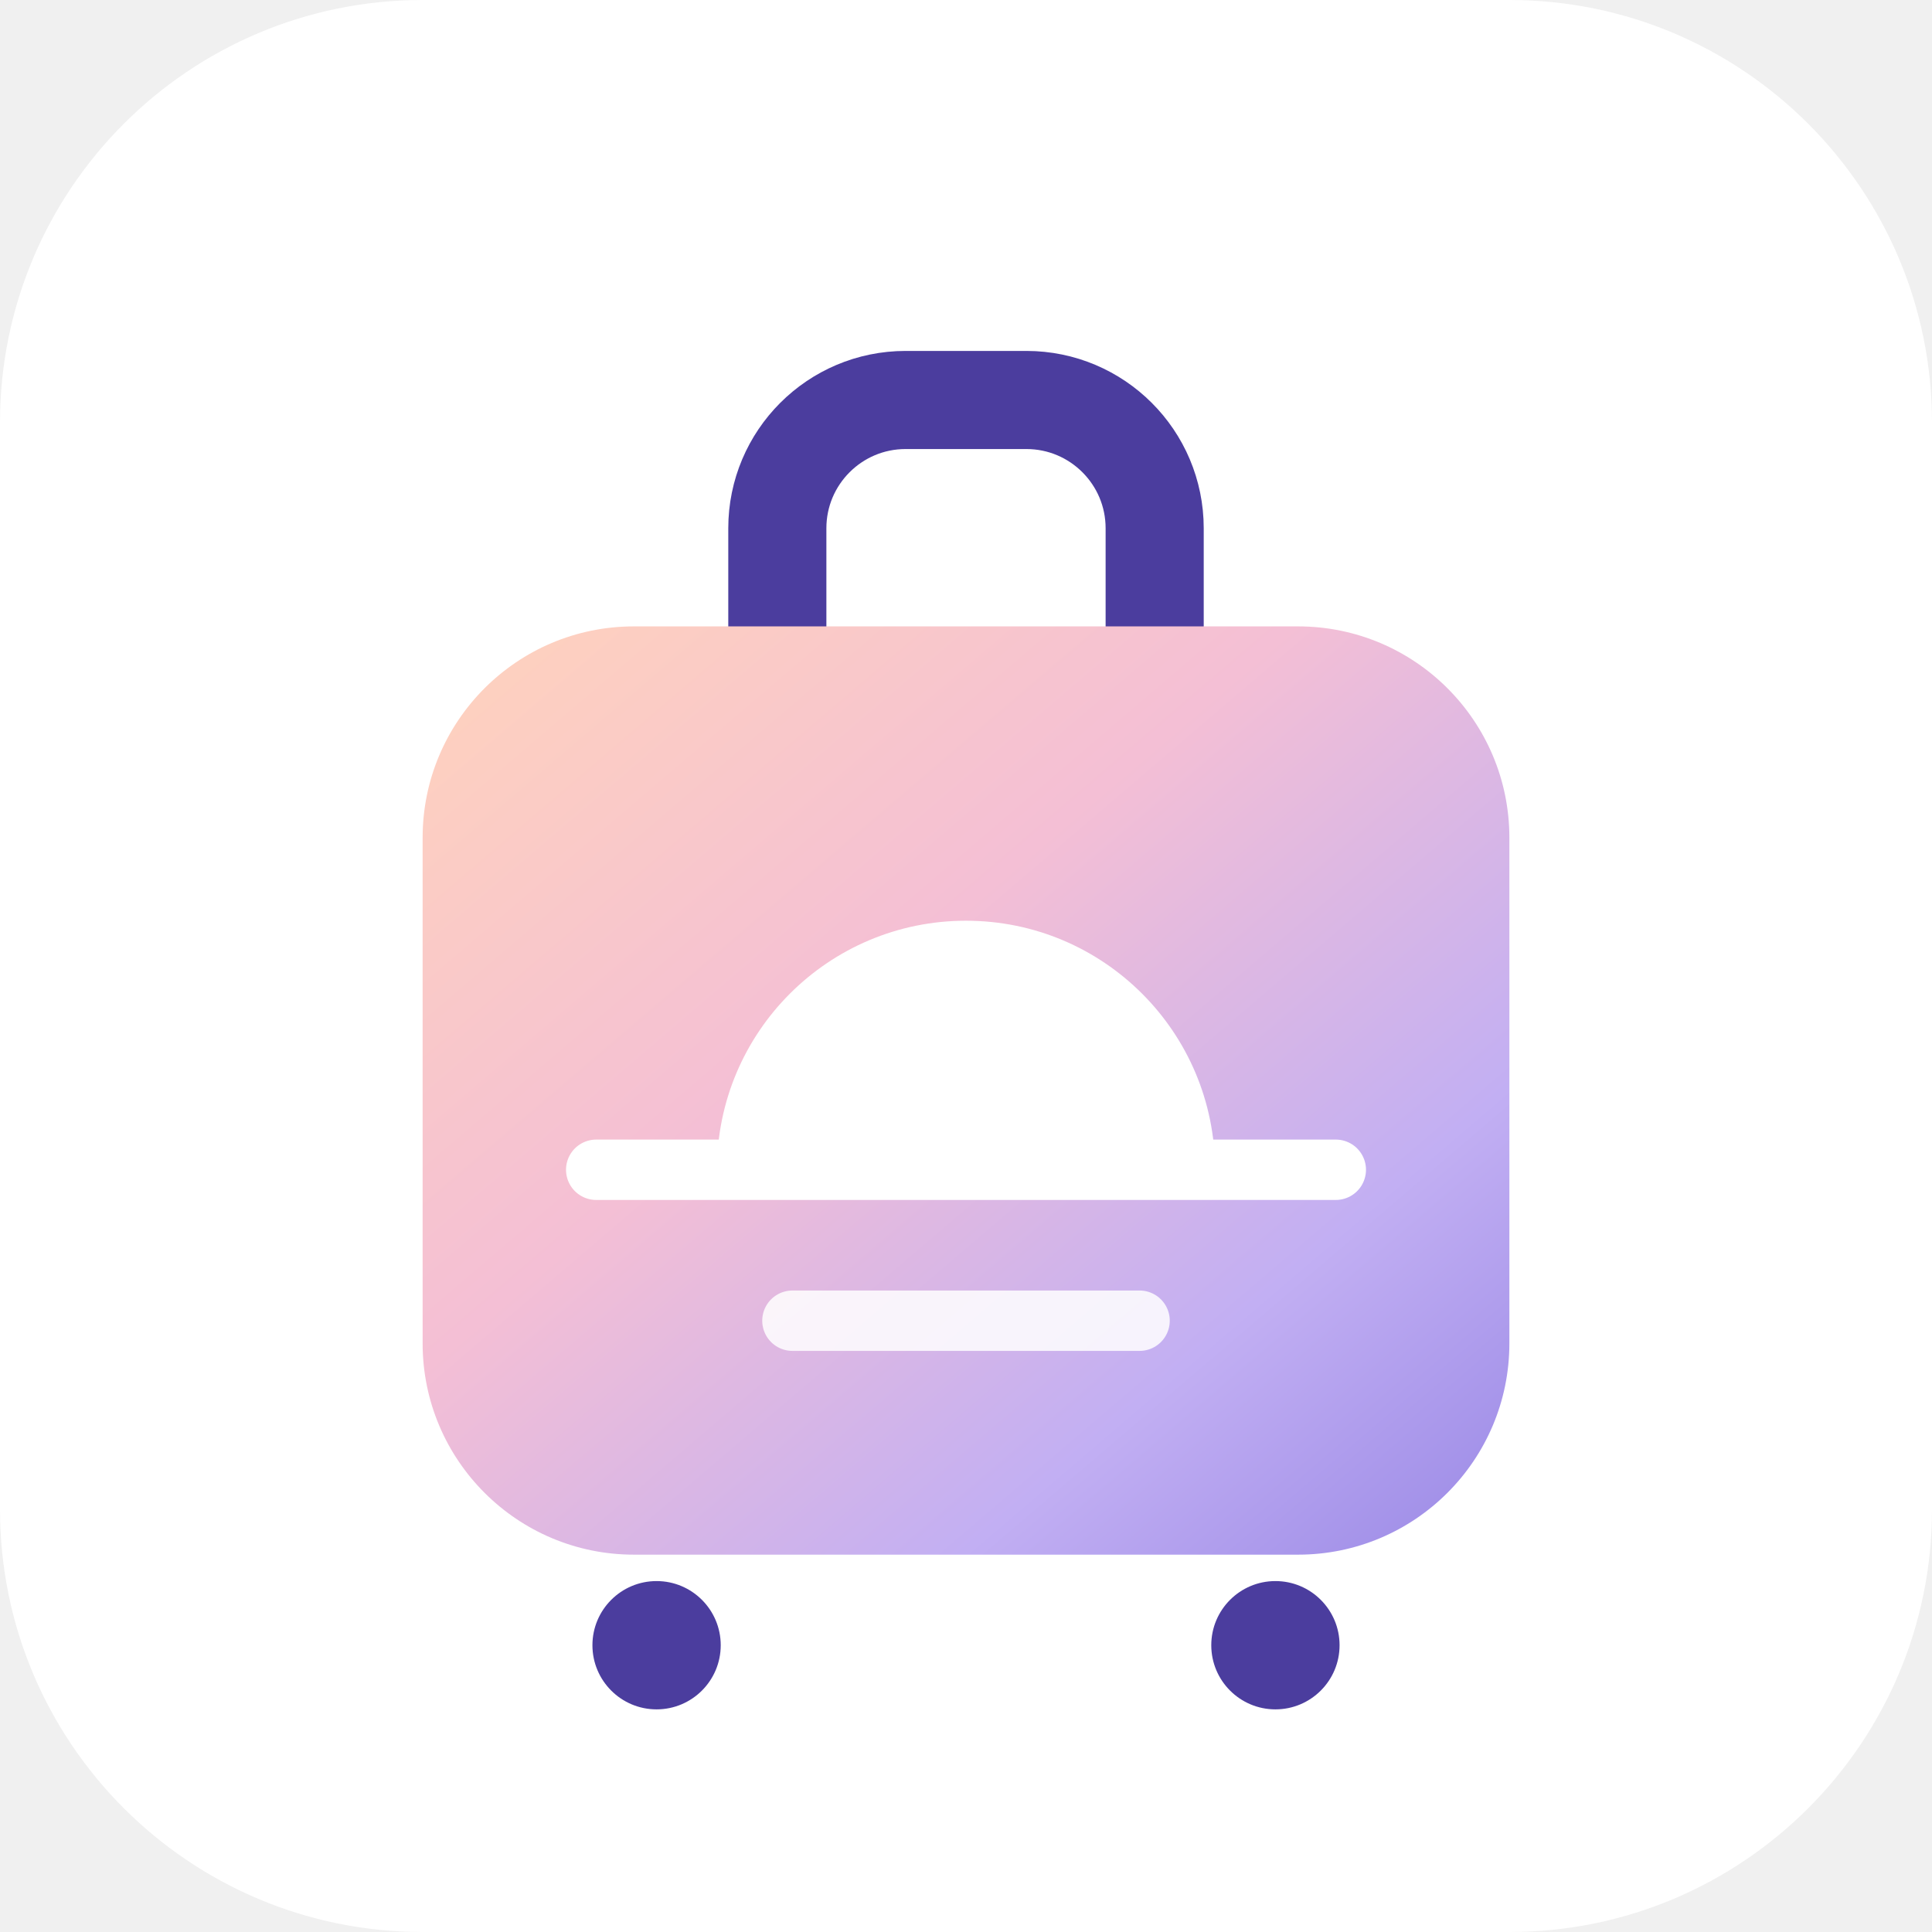
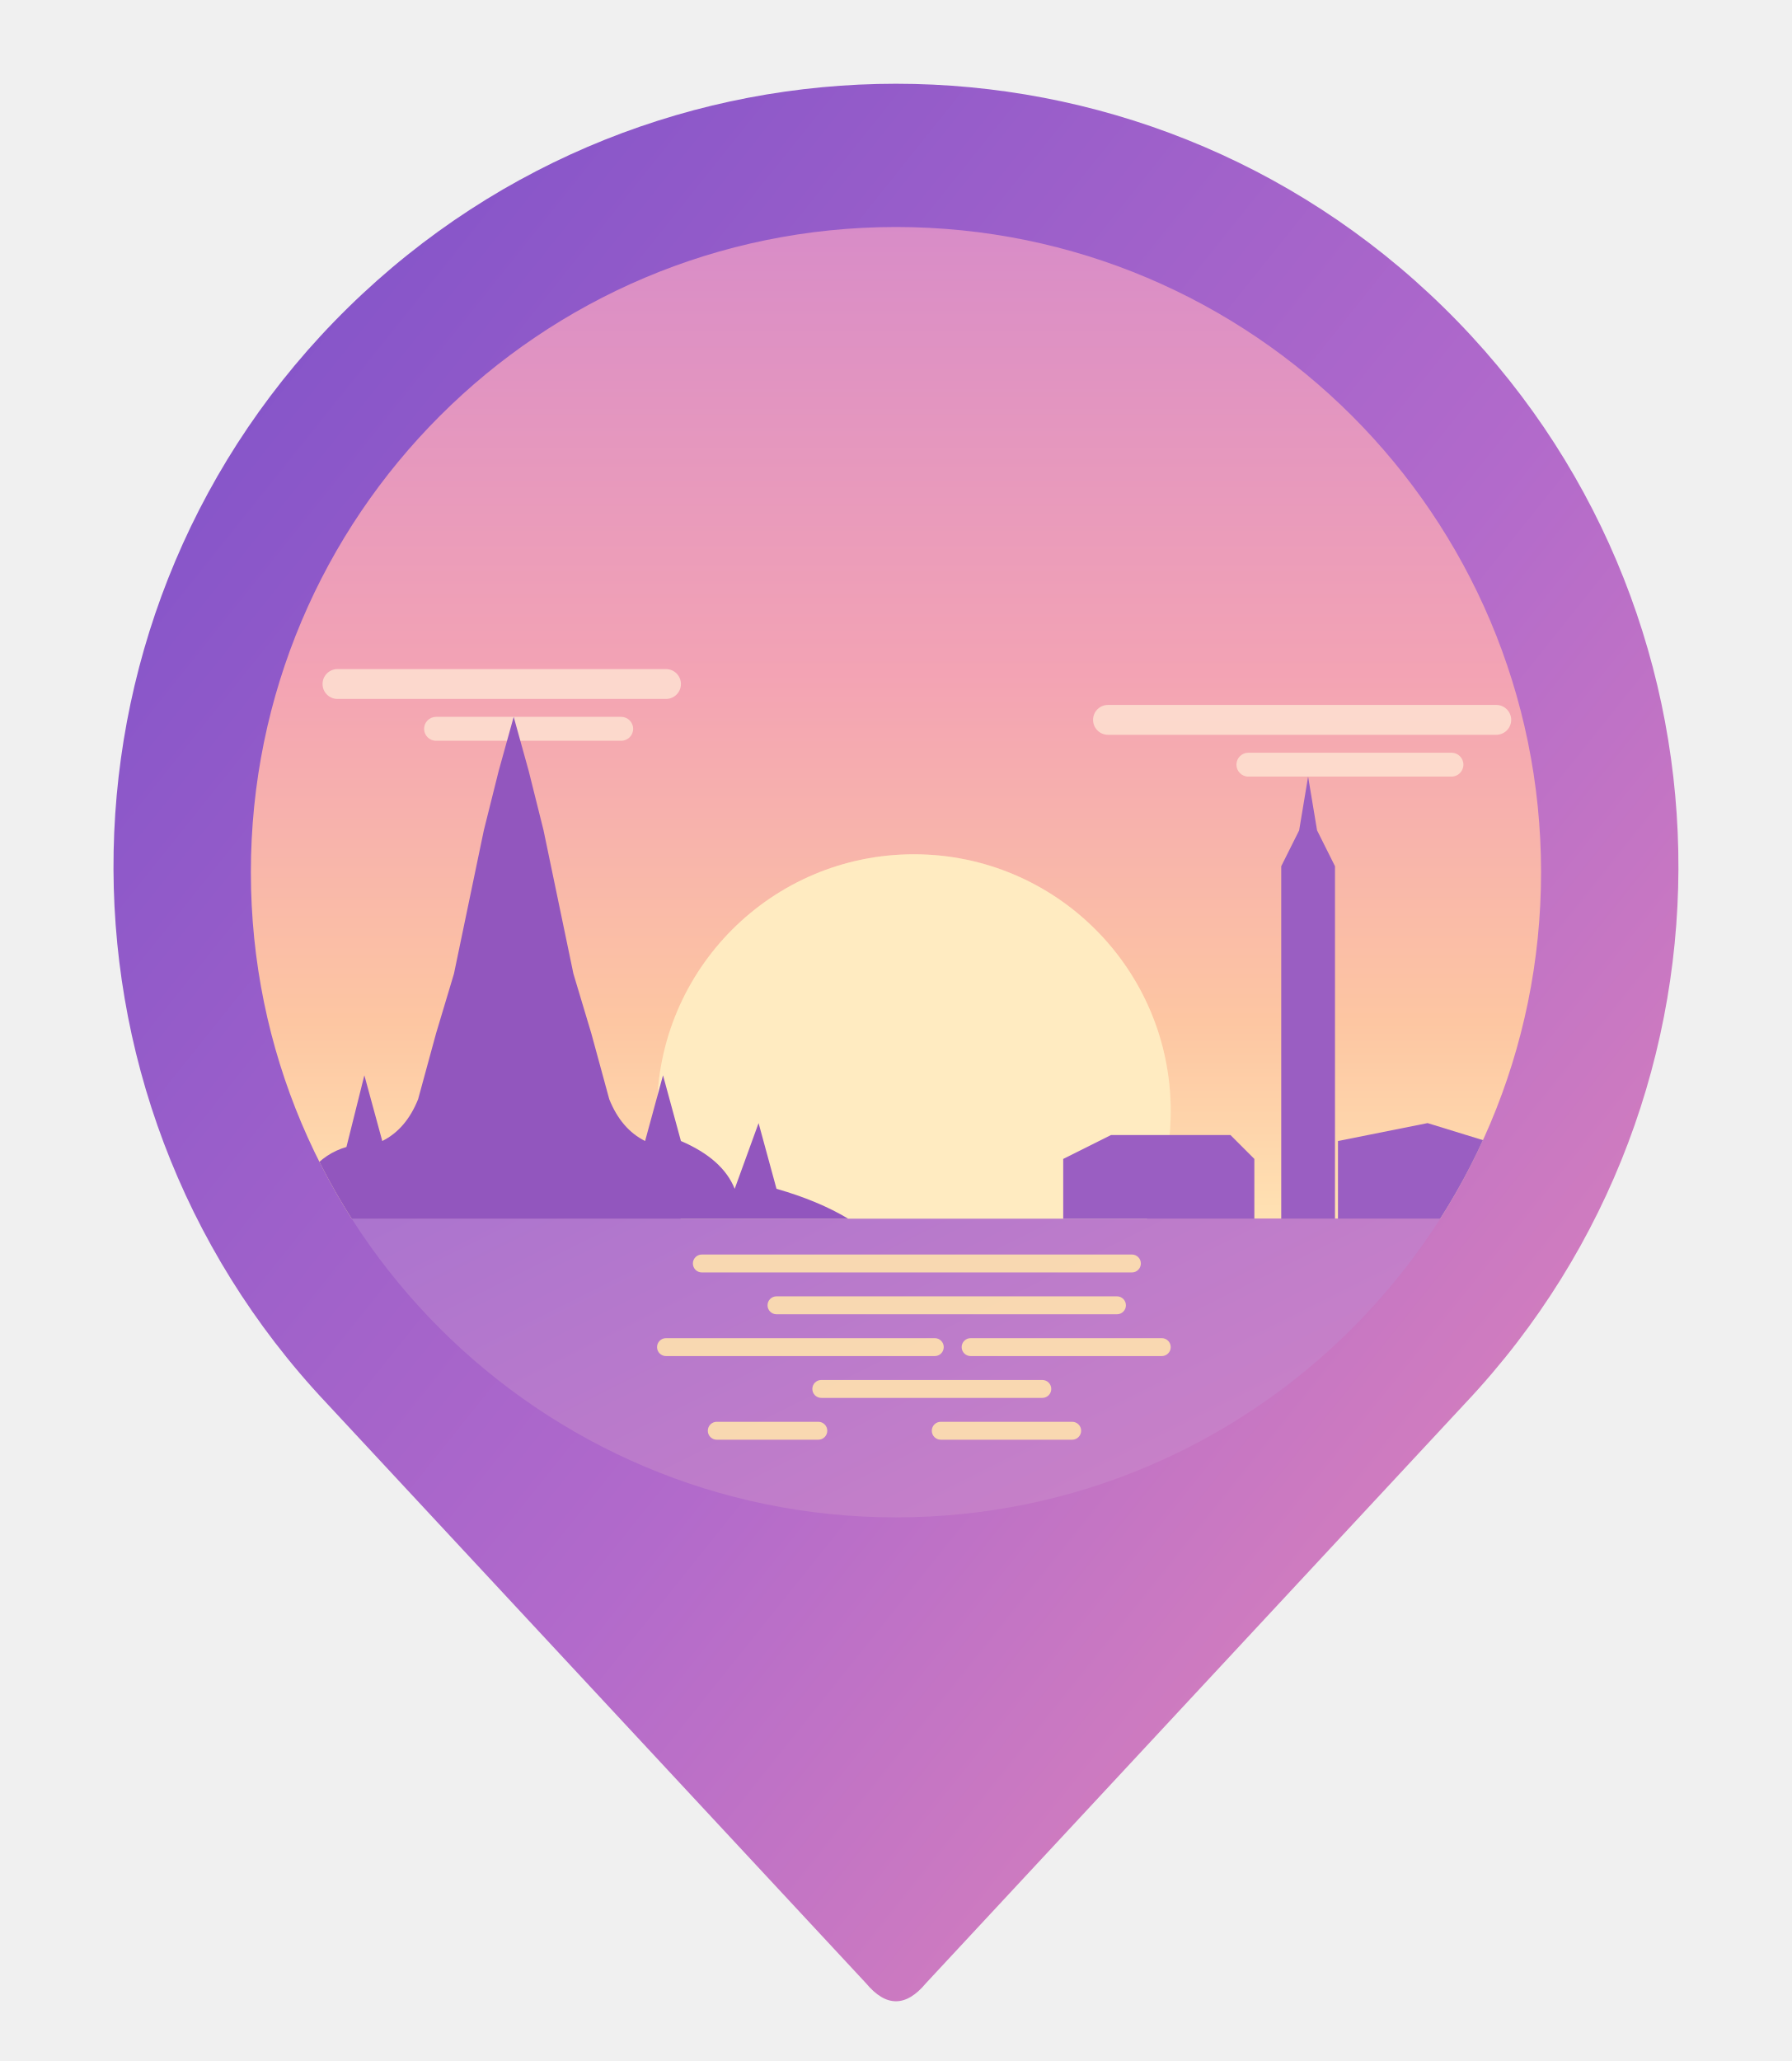
- <svg xmlns="http://www.w3.org/2000/svg" viewBox="0 0 512 512" width="512" height="512">
+ <svg xmlns="http://www.w3.org/2000/svg" viewBox="328 140 600 690">
  <defs>
-     <linearGradient id="jdusk" x1="0" y1="0" x2="1" y2="1">
-       <stop offset="0" stop-color="#FFD3BC" />
-       <stop offset=".4" stop-color="#F4BFD5" />
-       <stop offset=".75" stop-color="#C2AFF3" />
-       <stop offset="1" stop-color="#9A89E6" />
+     <linearGradient id="jPin" x1="0" y1="0" x2="1" y2="1">
+       <stop offset="0" stop-color="#7A4FC8" />
+       <stop offset=".55" stop-color="#B26ACB" />
+       <stop offset="1" stop-color="#EC8DB4" />
    </linearGradient>
+     <linearGradient id="jSky" x1="0" y1="0" x2="0" y2="1">
+       <stop offset="0" stop-color="#D88CC8" />
+       <stop offset=".45" stop-color="#F3A3B4" />
+       <stop offset=".8" stop-color="#FDC6A2" />
+       <stop offset="1" stop-color="#FFE2B3" />
+     </linearGradient>
+     <linearGradient id="jSea" x1="0" y1="0" x2="1" y2="1">
+       <stop offset="0" stop-color="#A973CF" />
+       <stop offset="1" stop-color="#E08BC2" />
+     </linearGradient>
+     <linearGradient id="jSw" x1="0" y1="0" x2="1" y2="0">
+       <stop offset="0" stop-color="#B57AD8" />
+       <stop offset=".5" stop-color="#E487C0" />
+       <stop offset="1" stop-color="#9A5CCF" />
+     </linearGradient>
+     <linearGradient id="jWord" x1="0" y1="0" x2="1" y2="0">
+       <stop offset="0" stop-color="#8A4FC6" />
+       <stop offset=".42" stop-color="#C461B9" />
+       <stop offset=".75" stop-color="#F07EA8" />
+       <stop offset="1" stop-color="#FDB49A" />
+     </linearGradient>
+     <clipPath id="jWin">
+       <circle cx="628" cy="432" r="216" />
+     </clipPath>
  </defs>
-   <rect width="512" height="512" rx="112" fill="#fff" />
-   <g>
-     <path d="M206 168V140a34 34 0 0 1 34-34h32a34 34 0 0 1 34 34v28" fill="none" stroke="#4B3D9E" stroke-width="26" stroke-linecap="round" />
-     <rect x="112" y="166" width="288" height="246" rx="56" fill="url(#jdusk)" />
-     <path d="M190 310a66 66 0 0 1 132 0z" fill="#fff" />
-     <path d="M158 310h196" stroke="#fff" stroke-width="16" stroke-linecap="round" />
-     <path d="M210 350h92" stroke="#fff" stroke-width="16" stroke-linecap="round" opacity=".85" />
-     <circle cx="174" cy="436" r="17" fill="#4B3D9E" />
-     <circle cx="338" cy="436" r="17" fill="#4B3D9E" />
+   <path d="M618.0 804.0L437.3 609.7A262 262 0 1 1 818.7 609.7L638.0 804.0Q628 816 618.0 804.0Z" fill="url(#jPin)" />
+   <g clip-path="url(#jWin)">
+     <rect x="412" y="216" width="432" height="332" fill="url(#jSky)" />
+     <g fill="#FFE9D6" opacity=".75">
+       <rect x="436" y="364" width="120" height="10" rx="5" />
+       <rect x="470" y="380" width="70" height="8" rx="4" />
+       <rect x="694" y="376" width="140" height="10" rx="5" />
+       <rect x="742" y="392" width="76" height="8" rx="4" />
+     </g>
+     <circle cx="634" cy="512" r="86" fill="#FFE6B5" />
+     <circle cx="634" cy="512" r="86" fill="#FFF3D6" opacity=".35" />
+     <rect x="412" y="548" width="432" height="216" fill="url(#jSea)" />
+     <g fill="#FFE2AE" opacity=".9">
+       <rect x="560" y="560" width="150" height="6" rx="3" />
+       <rect x="585" y="574" width="120" height="6" rx="3" />
+       <rect x="548" y="588" width="96" height="6" rx="3" />
+       <rect x="650" y="588" width="70" height="6" rx="3" />
+       <rect x="600" y="602" width="80" height="6" rx="3" />
+       <rect x="565" y="616" width="40" height="6" rx="3" />
+       <rect x="640" y="616" width="50" height="6" rx="3" />
+     </g>
+     <path d="M424 548Q430 528 444 524L450 500L456 522Q464 518 468 508L474 486L480 466L485 442L490 418L495 398L500 380L505 398L510 418L515 442L520 466L526 486L532 508Q536 518 544 522L550 500L556 522Q570 528 574 538L582 516L588 538Q602 542 612 548Z M474 486H526 M480 466H520" fill="#9256BE" />
+     <path d="M757 548V430L763 418L766 400L769 418L775 430V548Z M684 548V528L700 520H740L748 528V548Z M776 548V522L806 516L832 524V548Z" fill="#9A5EC2" />
  </g>
</svg>
